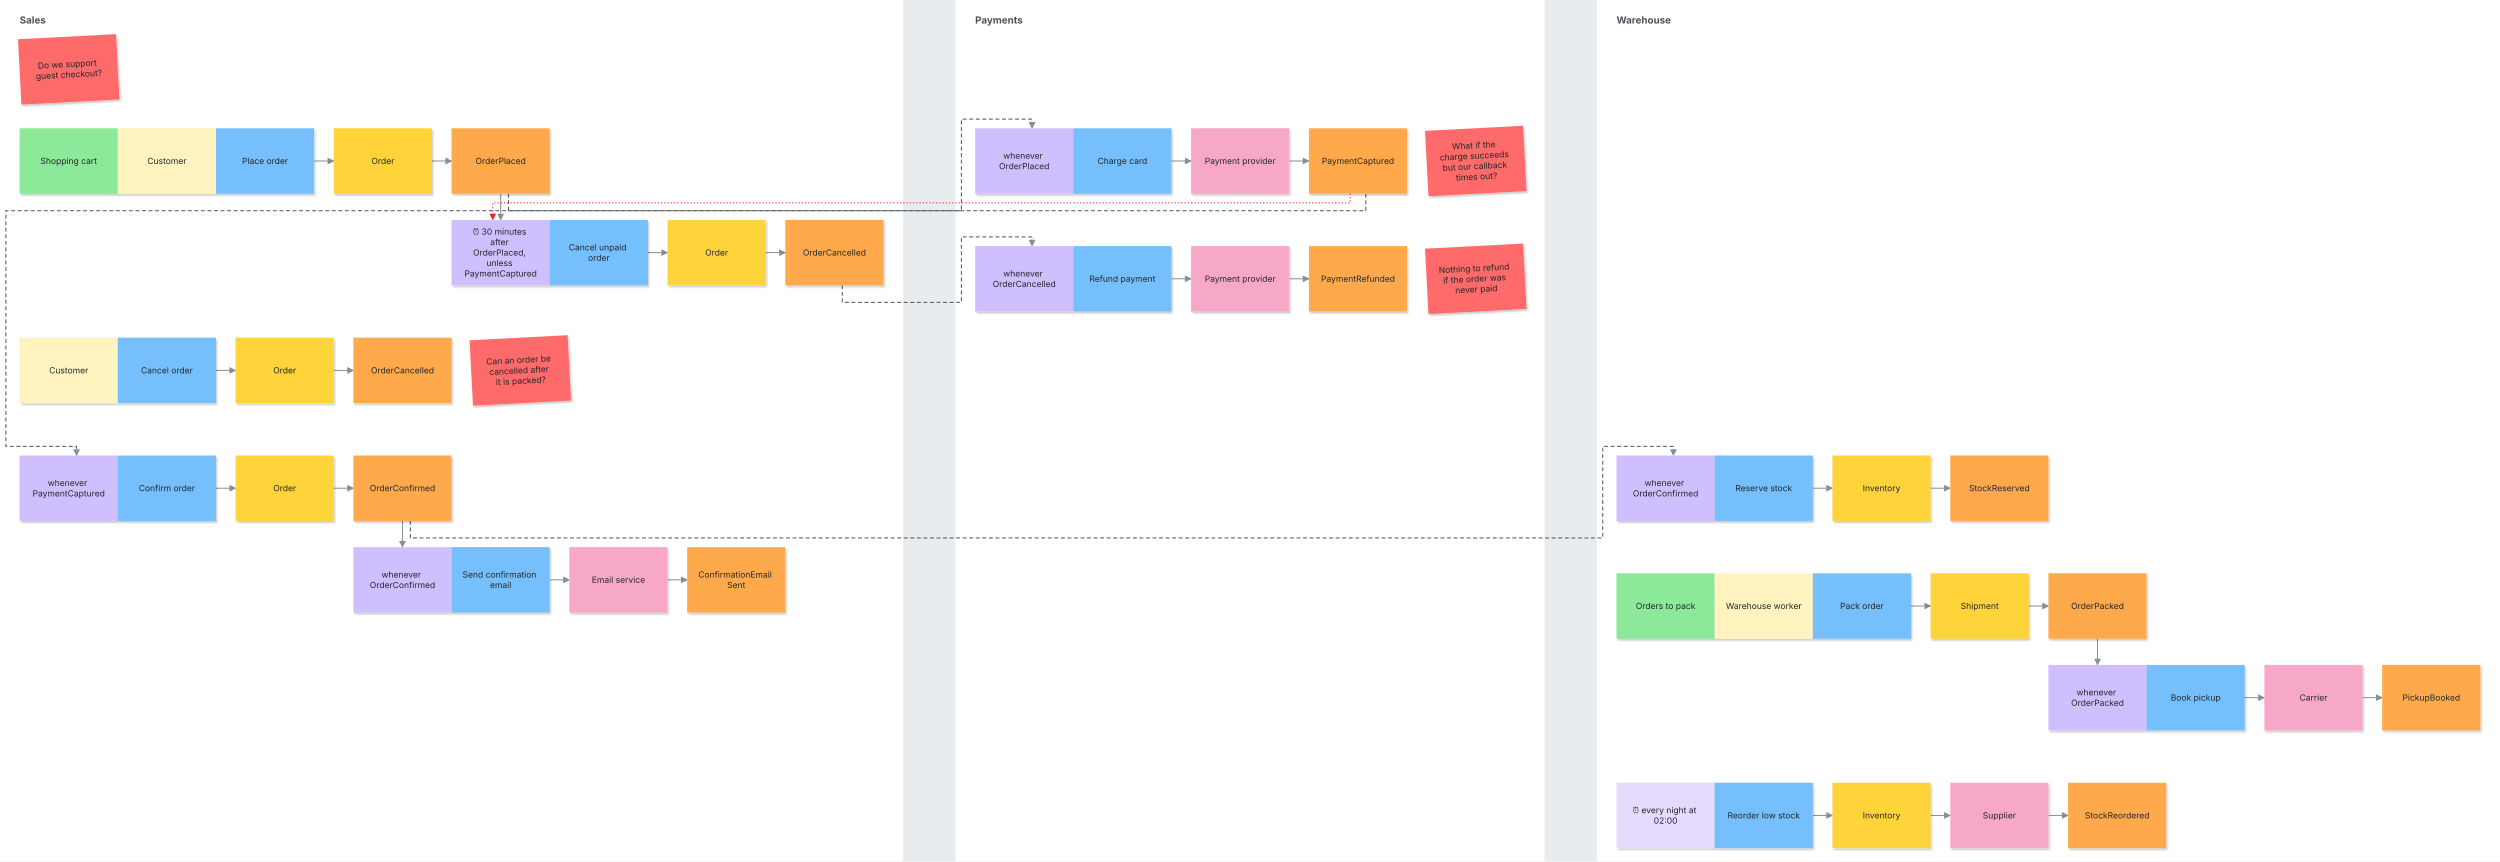
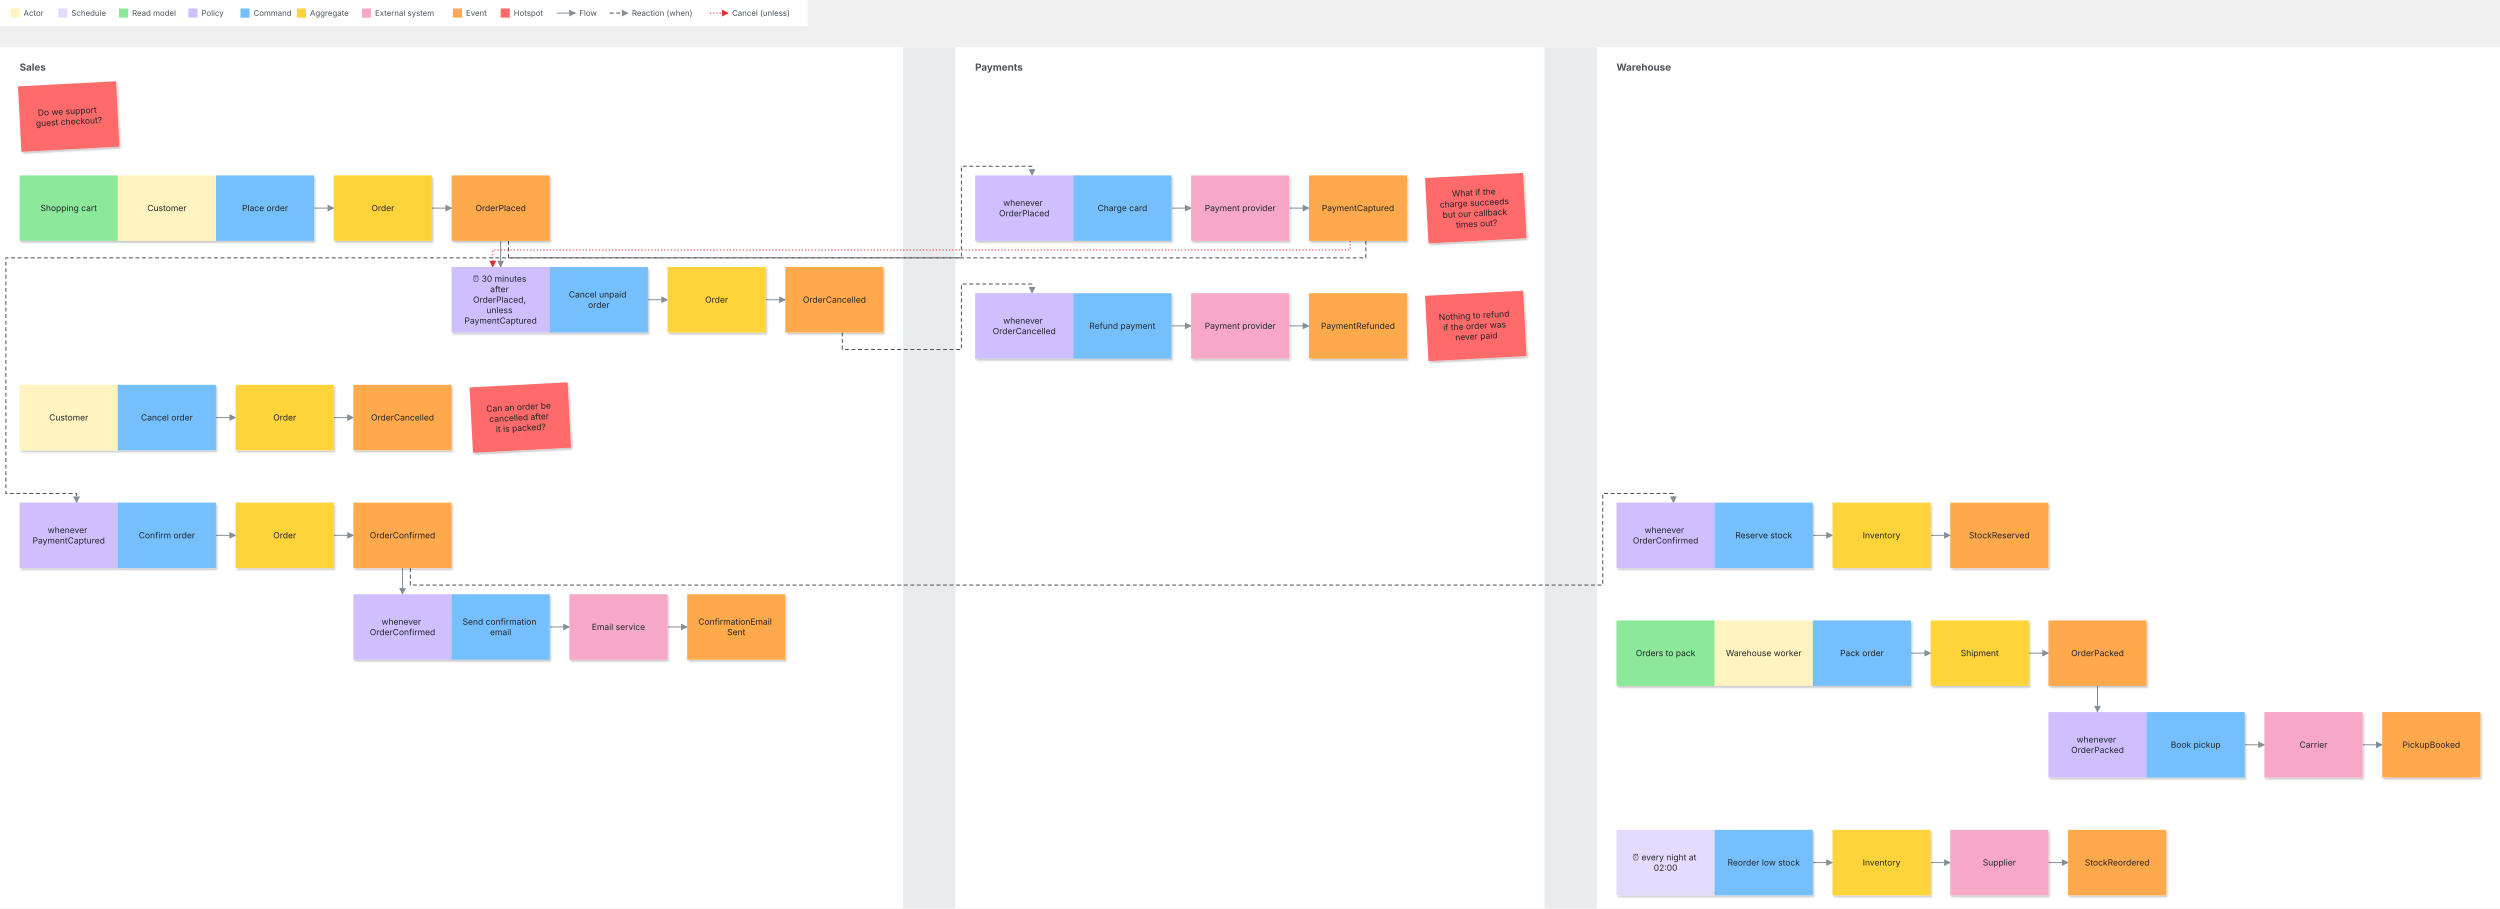
- <svg xmlns="http://www.w3.org/2000/svg" width="3820" height="1316" viewBox="0 0 3820 1316" font-family="system-ui, -apple-system, sans-serif">
+ <svg xmlns="http://www.w3.org/2000/svg" width="3820" height="1388" viewBox="0 0 3820 1388" font-family="system-ui, -apple-system, sans-serif">
  <defs>
    <marker id="arrow" viewBox="0 0 10 10" refX="9" refY="5" markerWidth="7" markerHeight="7" orient="auto-start-reverse">
      <path d="M0 0 L10 5 L0 10 z" fill="#868e96" />
    </marker>
    <marker id="cancel" viewBox="0 0 10 10" refX="9" refY="5" markerWidth="7" markerHeight="7" orient="auto-start-reverse">
      <path d="M0 0 L10 5 L0 10 z" fill="#e03131" />
    </marker>
    <filter id="shadow" x="-10%" y="-10%" width="130%" height="130%">
      <feDropShadow dx="2" dy="3" stdDeviation="2" flood-opacity="0.2" />
    </filter>
  </defs>
-   <rect class="background" width="100%" height="100%" fill="#ffffff" />
-   <rect class="gap" x="1380" y="0" width="80" height="1316" fill="#e9ecef" />
-   <rect class="gap" x="2360" y="0" width="80" height="1316" fill="#e9ecef" />
-   <g class="lane" data-line="4">
-     <text x="30" y="36" font-size="15" font-weight="bold" fill="#495057">Sales</text>
+   <g class="legend">
+     <rect class="background" width="1234" height="40" fill="#ffffff" />
+     <rect x="16" y="13" width="14" height="14" fill="#fff3bf" />
+     <text x="36" y="24.2" font-size="12" fill="#495057">Actor</text>
+     <rect x="89" y="13" width="14" height="14" fill="#e5dbff" />
+     <text x="109" y="24.2" font-size="12" fill="#495057">Schedule</text>
+     <rect x="181.8" y="13" width="14" height="14" fill="#8ce99a" />
+     <text x="201.8" y="24.2" font-size="12" fill="#495057">Read model</text>
+     <rect x="287.8" y="13" width="14" height="14" fill="#d0bfff" />
+     <text x="307.8" y="24.2" font-size="12" fill="#495057">Policy</text>
+     <rect x="367.4" y="13" width="14" height="14" fill="#74c0fc" />
+     <text x="387.4" y="24.2" font-size="12" fill="#495057">Command</text>
+     <rect x="453.6" y="13" width="14" height="14" fill="#ffd43b" />
+     <text x="473.6" y="24.2" font-size="12" fill="#495057">Aggregate</text>
+     <rect x="553" y="13" width="14" height="14" fill="#f7a8c8" />
+     <text x="573" y="24.2" font-size="12" fill="#495057">External system</text>
+     <rect x="692" y="13" width="14" height="14" fill="#ffa94d" />
+     <text x="712" y="24.2" font-size="12" fill="#495057">Event</text>
+     <rect x="765" y="13" width="14" height="14" fill="#ff6b6b" />
+     <text x="785" y="24.2" font-size="12" fill="#495057">Hotspot</text>
+     <path class="arrow" d="M851.2 20 L879.2 20" fill="none" stroke="#868e96" stroke-width="1.5" marker-end="url(#arrow)" />
+     <text x="885.2" y="24.2" font-size="12" fill="#495057">Flow</text>
+     <path class="link" d="M931.6 20 L959.6 20" fill="none" stroke="#495057" stroke-width="1.5" stroke-dasharray="6 4" marker-end="url(#arrow)" />
+     <text x="965.6" y="24.2" font-size="12" fill="#495057">Reaction (when)</text>
+     <path class="cancel" d="M1084.6 20 L1112.6 20" fill="none" stroke="#e03131" stroke-width="1.5" stroke-dasharray="2 3" marker-end="url(#cancel)" />
+     <text x="1118.6" y="24.2" font-size="12" fill="#495057">Cancel (unless)</text>
  </g>
-   <g class="lane" data-line="18">
-     <text x="1490" y="36" font-size="15" font-weight="bold" fill="#495057">Payments</text>
-   </g>
-   <g class="lane" data-line="27">
-     <text x="2470" y="36" font-size="15" font-weight="bold" fill="#495057">Warehouse</text>
-   </g>
-   <path class="arrow" d="M480 246 L510 246" fill="none" stroke="#868e96" stroke-width="1.5" marker-end="url(#arrow)" />
-   <path class="arrow" d="M660 246 L690 246" fill="none" stroke="#868e96" stroke-width="1.5" marker-end="url(#arrow)" />
-   <path class="arrow" d="M990 386 L1020 386" fill="none" stroke="#868e96" stroke-width="1.5" marker-end="url(#arrow)" />
-   <path class="arrow" d="M1170 386 L1200 386" fill="none" stroke="#868e96" stroke-width="1.5" marker-end="url(#arrow)" />
-   <path class="arrow" d="M765 296 L765 316 L765 316 L765 336" fill="none" stroke="#868e96" stroke-width="1.5" marker-end="url(#arrow)" />
-   <path class="arrow" d="M330 566 L360 566" fill="none" stroke="#868e96" stroke-width="1.5" marker-end="url(#arrow)" />
-   <path class="arrow" d="M510 566 L540 566" fill="none" stroke="#868e96" stroke-width="1.5" marker-end="url(#arrow)" />
-   <path class="arrow" d="M330 746 L360 746" fill="none" stroke="#868e96" stroke-width="1.5" marker-end="url(#arrow)" />
-   <path class="arrow" d="M510 746 L540 746" fill="none" stroke="#868e96" stroke-width="1.5" marker-end="url(#arrow)" />
-   <path class="arrow" d="M840 886 L870 886" fill="none" stroke="#868e96" stroke-width="1.5" marker-end="url(#arrow)" />
-   <path class="arrow" d="M1020 886 L1050 886" fill="none" stroke="#868e96" stroke-width="1.5" marker-end="url(#arrow)" />
-   <path class="arrow" d="M615 796 L615 816 L615 816 L615 836" fill="none" stroke="#868e96" stroke-width="1.5" marker-end="url(#arrow)" />
-   <path class="arrow" d="M1790 246 L1820 246" fill="none" stroke="#868e96" stroke-width="1.5" marker-end="url(#arrow)" />
-   <path class="arrow" d="M1970 246 L2000 246" fill="none" stroke="#868e96" stroke-width="1.5" marker-end="url(#arrow)" />
-   <path class="arrow" d="M1790 426 L1820 426" fill="none" stroke="#868e96" stroke-width="1.5" marker-end="url(#arrow)" />
-   <path class="arrow" d="M1970 426 L2000 426" fill="none" stroke="#868e96" stroke-width="1.5" marker-end="url(#arrow)" />
-   <path class="arrow" d="M2770 746 L2800 746" fill="none" stroke="#868e96" stroke-width="1.5" marker-end="url(#arrow)" />
-   <path class="arrow" d="M2950 746 L2980 746" fill="none" stroke="#868e96" stroke-width="1.5" marker-end="url(#arrow)" />
-   <path class="arrow" d="M2920 926 L2950 926" fill="none" stroke="#868e96" stroke-width="1.5" marker-end="url(#arrow)" />
-   <path class="arrow" d="M3100 926 L3130 926" fill="none" stroke="#868e96" stroke-width="1.5" marker-end="url(#arrow)" />
-   <path class="arrow" d="M3430 1066 L3460 1066" fill="none" stroke="#868e96" stroke-width="1.5" marker-end="url(#arrow)" />
-   <path class="arrow" d="M3610 1066 L3640 1066" fill="none" stroke="#868e96" stroke-width="1.5" marker-end="url(#arrow)" />
-   <path class="arrow" d="M3205 976 L3205 996 L3205 996 L3205 1016" fill="none" stroke="#868e96" stroke-width="1.5" marker-end="url(#arrow)" />
-   <path class="arrow" d="M2770 1246 L2800 1246" fill="none" stroke="#868e96" stroke-width="1.5" marker-end="url(#arrow)" />
-   <path class="arrow" d="M2950 1246 L2980 1246" fill="none" stroke="#868e96" stroke-width="1.5" marker-end="url(#arrow)" />
-   <path class="arrow" d="M3130 1246 L3160 1246" fill="none" stroke="#868e96" stroke-width="1.5" marker-end="url(#arrow)" />
-   <path class="link" d="M2087 296 L2087 322 L9 322 L9 682 L117 682 L117 696" fill="none" stroke="#495057" stroke-width="1.5" stroke-dasharray="6 4" marker-end="url(#arrow)" />
-   <path class="link" d="M777 296 L777 322 L1469 322 L1469 182 L1577 182 L1577 196" fill="none" stroke="#495057" stroke-width="1.5" stroke-dasharray="6 4" marker-end="url(#arrow)" />
-   <path class="link" d="M1287 436 L1287 462 L1469 462 L1469 362 L1577 362 L1577 376" fill="none" stroke="#495057" stroke-width="1.5" stroke-dasharray="6 4" marker-end="url(#arrow)" />
-   <path class="link" d="M627 796 L627 822 L2449 822 L2449 682 L2557 682 L2557 696" fill="none" stroke="#495057" stroke-width="1.5" stroke-dasharray="6 4" marker-end="url(#arrow)" />
-   <path class="cancel" d="M2063 296 L2063 310 L753 310 L753 336" fill="none" stroke="#e03131" stroke-width="1.5" stroke-dasharray="2 3" marker-end="url(#cancel)" />
-   <g class="hotspot" data-line="5" transform="rotate(-3 105 106)">
-     <rect x="30" y="56" width="150" height="100" fill="#ff6b6b" filter="url(#shadow)" />
-     <text x="105" y="102.55" text-anchor="middle" font-size="13" fill="#212529">
-       <tspan x="105" dy="0">Do we support</tspan>
-       <tspan x="105" dy="16">guest checkout?</tspan>
-     </text>
-   </g>
-   <g class="read-model" data-line="6">
-     <rect x="30" y="196" width="150" height="100" fill="#8ce99a" filter="url(#shadow)" />
-     <text x="105" y="250.55" text-anchor="middle" font-size="13" fill="#212529">
-       <tspan x="105" dy="0">Shopping cart</tspan>
-     </text>
-   </g>
-   <g class="actor" data-line="7">
-     <rect x="180" y="196" width="150" height="100" fill="#fff3bf" filter="url(#shadow)" />
-     <text x="255" y="250.55" text-anchor="middle" font-size="13" fill="#212529">
-       <tspan x="255" dy="0">Customer</tspan>
-     </text>
-   </g>
-   <g class="command" data-line="7">
-     <rect x="330" y="196" width="150" height="100" fill="#74c0fc" filter="url(#shadow)" />
-     <text x="405" y="250.55" text-anchor="middle" font-size="13" fill="#212529">
-       <tspan x="405" dy="0">Place order</tspan>
-     </text>
-   </g>
-   <g class="aggregate" data-line="7">
-     <rect x="510" y="196" width="150" height="100" fill="#ffd43b" filter="url(#shadow)" />
-     <text x="585" y="250.55" text-anchor="middle" font-size="13" fill="#212529">
-       <tspan x="585" dy="0">Order</tspan>
-     </text>
-   </g>
-   <g class="event" data-line="7">
-     <rect x="690" y="196" width="150" height="100" fill="#ffa94d" filter="url(#shadow)" />
-     <text x="765" y="250.55" text-anchor="middle" font-size="13" fill="#212529">
-       <tspan x="765" dy="0">OrderPlaced</tspan>
-     </text>
-   </g>
-   <g class="policy" data-line="9">
-     <rect x="690" y="336" width="150" height="100" fill="#d0bfff" filter="url(#shadow)" />
-     <text x="765" y="358.55" text-anchor="middle" font-size="13" fill="#212529">
-       <tspan x="765" dy="0">⏰ 30 minutes</tspan>
-       <tspan x="765" dy="16">after</tspan>
-       <tspan x="765" dy="16">OrderPlaced,</tspan>
-       <tspan x="765" dy="16">unless</tspan>
-       <tspan x="765" dy="16">PaymentCaptured</tspan>
-     </text>
-   </g>
-   <g class="command" data-line="9">
-     <rect x="840" y="336" width="150" height="100" fill="#74c0fc" filter="url(#shadow)" />
-     <text x="915" y="382.55" text-anchor="middle" font-size="13" fill="#212529">
-       <tspan x="915" dy="0">Cancel unpaid</tspan>
-       <tspan x="915" dy="16">order</tspan>
-     </text>
-   </g>
-   <g class="aggregate" data-line="9">
-     <rect x="1020" y="336" width="150" height="100" fill="#ffd43b" filter="url(#shadow)" />
-     <text x="1095" y="390.55" text-anchor="middle" font-size="13" fill="#212529">
-       <tspan x="1095" dy="0">Order</tspan>
-     </text>
-   </g>
-   <g class="event" data-line="9">
-     <rect x="1200" y="336" width="150" height="100" fill="#ffa94d" filter="url(#shadow)" />
-     <text x="1275" y="390.55" text-anchor="middle" font-size="13" fill="#212529">
-       <tspan x="1275" dy="0">OrderCancelled</tspan>
-     </text>
-   </g>
-   <g class="actor" data-line="11">
-     <rect x="30" y="516" width="150" height="100" fill="#fff3bf" filter="url(#shadow)" />
-     <text x="105" y="570.55" text-anchor="middle" font-size="13" fill="#212529">
-       <tspan x="105" dy="0">Customer</tspan>
-     </text>
-   </g>
-   <g class="command" data-line="11">
-     <rect x="180" y="516" width="150" height="100" fill="#74c0fc" filter="url(#shadow)" />
-     <text x="255" y="570.55" text-anchor="middle" font-size="13" fill="#212529">
-       <tspan x="255" dy="0">Cancel order</tspan>
-     </text>
-   </g>
-   <g class="aggregate" data-line="11">
-     <rect x="360" y="516" width="150" height="100" fill="#ffd43b" filter="url(#shadow)" />
-     <text x="435" y="570.55" text-anchor="middle" font-size="13" fill="#212529">
-       <tspan x="435" dy="0">Order</tspan>
-     </text>
-   </g>
-   <g class="event" data-line="11">
-     <rect x="540" y="516" width="150" height="100" fill="#ffa94d" filter="url(#shadow)" />
-     <text x="615" y="570.55" text-anchor="middle" font-size="13" fill="#212529">
-       <tspan x="615" dy="0">OrderCancelled</tspan>
-     </text>
-   </g>
-   <g class="hotspot" data-line="12" transform="rotate(-3 795 566)">
-     <rect x="720" y="516" width="150" height="100" fill="#ff6b6b" filter="url(#shadow)" />
-     <text x="795" y="554.55" text-anchor="middle" font-size="13" fill="#212529">
-       <tspan x="795" dy="0">Can an order be</tspan>
-       <tspan x="795" dy="16">cancelled after</tspan>
-       <tspan x="795" dy="16">it is packed?</tspan>
-     </text>
-   </g>
-   <g class="policy" data-line="15">
-     <rect x="30" y="696" width="150" height="100" fill="#d0bfff" filter="url(#shadow)" />
-     <text x="105" y="742.55" text-anchor="middle" font-size="13" fill="#212529">
-       <tspan x="105" dy="0">whenever</tspan>
-       <tspan x="105" dy="16">PaymentCaptured</tspan>
-     </text>
-   </g>
-   <g class="command" data-line="15">
-     <rect x="180" y="696" width="150" height="100" fill="#74c0fc" filter="url(#shadow)" />
-     <text x="255" y="750.55" text-anchor="middle" font-size="13" fill="#212529">
-       <tspan x="255" dy="0">Confirm order</tspan>
-     </text>
-   </g>
-   <g class="aggregate" data-line="15">
-     <rect x="360" y="696" width="150" height="100" fill="#ffd43b" filter="url(#shadow)" />
-     <text x="435" y="750.55" text-anchor="middle" font-size="13" fill="#212529">
-       <tspan x="435" dy="0">Order</tspan>
-     </text>
-   </g>
-   <g class="event" data-line="15">
-     <rect x="540" y="696" width="150" height="100" fill="#ffa94d" filter="url(#shadow)" />
-     <text x="615" y="750.55" text-anchor="middle" font-size="13" fill="#212529">
-       <tspan x="615" dy="0">OrderConfirmed</tspan>
-     </text>
-   </g>
-   <g class="policy" data-line="16">
-     <rect x="540" y="836" width="150" height="100" fill="#d0bfff" filter="url(#shadow)" />
-     <text x="615" y="882.55" text-anchor="middle" font-size="13" fill="#212529">
-       <tspan x="615" dy="0">whenever</tspan>
-       <tspan x="615" dy="16">OrderConfirmed</tspan>
-     </text>
-   </g>
-   <g class="command" data-line="16">
-     <rect x="690" y="836" width="150" height="100" fill="#74c0fc" filter="url(#shadow)" />
-     <text x="765" y="882.55" text-anchor="middle" font-size="13" fill="#212529">
-       <tspan x="765" dy="0">Send confirmation</tspan>
-       <tspan x="765" dy="16">email</tspan>
-     </text>
-   </g>
-   <g class="external" data-line="16">
-     <rect x="870" y="836" width="150" height="100" fill="#f7a8c8" filter="url(#shadow)" />
-     <text x="945" y="890.55" text-anchor="middle" font-size="13" fill="#212529">
-       <tspan x="945" dy="0">Email service</tspan>
-     </text>
-   </g>
-   <g class="event" data-line="16">
-     <rect x="1050" y="836" width="150" height="100" fill="#ffa94d" filter="url(#shadow)" />
-     <text x="1125" y="882.55" text-anchor="middle" font-size="13" fill="#212529">
-       <tspan x="1125" dy="0">ConfirmationEmail</tspan>
-       <tspan x="1125" dy="16">Sent</tspan>
-     </text>
-   </g>
-   <g class="policy" data-line="20">
-     <rect x="1490" y="196" width="150" height="100" fill="#d0bfff" filter="url(#shadow)" />
-     <text x="1565" y="242.55" text-anchor="middle" font-size="13" fill="#212529">
-       <tspan x="1565" dy="0">whenever</tspan>
-       <tspan x="1565" dy="16">OrderPlaced</tspan>
-     </text>
-   </g>
-   <g class="command" data-line="20">
-     <rect x="1640" y="196" width="150" height="100" fill="#74c0fc" filter="url(#shadow)" />
-     <text x="1715" y="250.55" text-anchor="middle" font-size="13" fill="#212529">
-       <tspan x="1715" dy="0">Charge card</tspan>
-     </text>
-   </g>
-   <g class="external" data-line="20">
-     <rect x="1820" y="196" width="150" height="100" fill="#f7a8c8" filter="url(#shadow)" />
-     <text x="1895" y="250.55" text-anchor="middle" font-size="13" fill="#212529">
-       <tspan x="1895" dy="0">Payment provider</tspan>
-     </text>
-   </g>
-   <g class="event" data-line="20">
-     <rect x="2000" y="196" width="150" height="100" fill="#ffa94d" filter="url(#shadow)" />
-     <text x="2075" y="250.55" text-anchor="middle" font-size="13" fill="#212529">
-       <tspan x="2075" dy="0">PaymentCaptured</tspan>
-     </text>
-   </g>
-   <g class="hotspot" data-line="21" transform="rotate(-3 2255 246)">
-     <rect x="2180" y="196" width="150" height="100" fill="#ff6b6b" filter="url(#shadow)" />
-     <text x="2255" y="226.55" text-anchor="middle" font-size="13" fill="#212529">
-       <tspan x="2255" dy="0">What if the</tspan>
-       <tspan x="2255" dy="16">charge succeeds</tspan>
-       <tspan x="2255" dy="16">but our callback</tspan>
-       <tspan x="2255" dy="16">times out?</tspan>
-     </text>
-   </g>
-   <g class="policy" data-line="24">
-     <rect x="1490" y="376" width="150" height="100" fill="#d0bfff" filter="url(#shadow)" />
-     <text x="1565" y="422.55" text-anchor="middle" font-size="13" fill="#212529">
-       <tspan x="1565" dy="0">whenever</tspan>
-       <tspan x="1565" dy="16">OrderCancelled</tspan>
-     </text>
-   </g>
-   <g class="command" data-line="24">
-     <rect x="1640" y="376" width="150" height="100" fill="#74c0fc" filter="url(#shadow)" />
-     <text x="1715" y="430.55" text-anchor="middle" font-size="13" fill="#212529">
-       <tspan x="1715" dy="0">Refund payment</tspan>
-     </text>
-   </g>
-   <g class="external" data-line="24">
-     <rect x="1820" y="376" width="150" height="100" fill="#f7a8c8" filter="url(#shadow)" />
-     <text x="1895" y="430.55" text-anchor="middle" font-size="13" fill="#212529">
-       <tspan x="1895" dy="0">Payment provider</tspan>
-     </text>
-   </g>
-   <g class="event" data-line="24">
-     <rect x="2000" y="376" width="150" height="100" fill="#ffa94d" filter="url(#shadow)" />
-     <text x="2075" y="430.55" text-anchor="middle" font-size="13" fill="#212529">
-       <tspan x="2075" dy="0">PaymentRefunded</tspan>
-     </text>
-   </g>
-   <g class="hotspot" data-line="25" transform="rotate(-3 2255 426)">
-     <rect x="2180" y="376" width="150" height="100" fill="#ff6b6b" filter="url(#shadow)" />
-     <text x="2255" y="414.55" text-anchor="middle" font-size="13" fill="#212529">
-       <tspan x="2255" dy="0">Nothing to refund</tspan>
-       <tspan x="2255" dy="16">if the order was</tspan>
-       <tspan x="2255" dy="16">never paid</tspan>
-     </text>
-   </g>
-   <g class="policy" data-line="29">
-     <rect x="2470" y="696" width="150" height="100" fill="#d0bfff" filter="url(#shadow)" />
-     <text x="2545" y="742.55" text-anchor="middle" font-size="13" fill="#212529">
-       <tspan x="2545" dy="0">whenever</tspan>
-       <tspan x="2545" dy="16">OrderConfirmed</tspan>
-     </text>
-   </g>
-   <g class="command" data-line="29">
-     <rect x="2620" y="696" width="150" height="100" fill="#74c0fc" filter="url(#shadow)" />
-     <text x="2695" y="750.55" text-anchor="middle" font-size="13" fill="#212529">
-       <tspan x="2695" dy="0">Reserve stock</tspan>
-     </text>
-   </g>
-   <g class="aggregate" data-line="29">
-     <rect x="2800" y="696" width="150" height="100" fill="#ffd43b" filter="url(#shadow)" />
-     <text x="2875" y="750.55" text-anchor="middle" font-size="13" fill="#212529">
-       <tspan x="2875" dy="0">Inventory</tspan>
-     </text>
-   </g>
-   <g class="event" data-line="29">
-     <rect x="2980" y="696" width="150" height="100" fill="#ffa94d" filter="url(#shadow)" />
-     <text x="3055" y="750.55" text-anchor="middle" font-size="13" fill="#212529">
-       <tspan x="3055" dy="0">StockReserved</tspan>
-     </text>
-   </g>
-   <g class="read-model" data-line="31">
-     <rect x="2470" y="876" width="150" height="100" fill="#8ce99a" filter="url(#shadow)" />
-     <text x="2545" y="930.55" text-anchor="middle" font-size="13" fill="#212529">
-       <tspan x="2545" dy="0">Orders to pack</tspan>
-     </text>
-   </g>
-   <g class="actor" data-line="32">
-     <rect x="2620" y="876" width="150" height="100" fill="#fff3bf" filter="url(#shadow)" />
-     <text x="2695" y="930.55" text-anchor="middle" font-size="13" fill="#212529">
-       <tspan x="2695" dy="0">Warehouse worker</tspan>
-     </text>
-   </g>
-   <g class="command" data-line="32">
-     <rect x="2770" y="876" width="150" height="100" fill="#74c0fc" filter="url(#shadow)" />
-     <text x="2845" y="930.55" text-anchor="middle" font-size="13" fill="#212529">
-       <tspan x="2845" dy="0">Pack order</tspan>
-     </text>
-   </g>
-   <g class="aggregate" data-line="32">
-     <rect x="2950" y="876" width="150" height="100" fill="#ffd43b" filter="url(#shadow)" />
-     <text x="3025" y="930.55" text-anchor="middle" font-size="13" fill="#212529">
-       <tspan x="3025" dy="0">Shipment</tspan>
-     </text>
-   </g>
-   <g class="event" data-line="32">
-     <rect x="3130" y="876" width="150" height="100" fill="#ffa94d" filter="url(#shadow)" />
-     <text x="3205" y="930.55" text-anchor="middle" font-size="13" fill="#212529">
-       <tspan x="3205" dy="0">OrderPacked</tspan>
-     </text>
-   </g>
-   <g class="policy" data-line="33">
-     <rect x="3130" y="1016" width="150" height="100" fill="#d0bfff" filter="url(#shadow)" />
-     <text x="3205" y="1062.55" text-anchor="middle" font-size="13" fill="#212529">
-       <tspan x="3205" dy="0">whenever</tspan>
-       <tspan x="3205" dy="16">OrderPacked</tspan>
-     </text>
-   </g>
-   <g class="command" data-line="33">
-     <rect x="3280" y="1016" width="150" height="100" fill="#74c0fc" filter="url(#shadow)" />
-     <text x="3355" y="1070.55" text-anchor="middle" font-size="13" fill="#212529">
-       <tspan x="3355" dy="0">Book pickup</tspan>
-     </text>
-   </g>
-   <g class="external" data-line="33">
-     <rect x="3460" y="1016" width="150" height="100" fill="#f7a8c8" filter="url(#shadow)" />
-     <text x="3535" y="1070.55" text-anchor="middle" font-size="13" fill="#212529">
-       <tspan x="3535" dy="0">Carrier</tspan>
-     </text>
-   </g>
-   <g class="event" data-line="33">
-     <rect x="3640" y="1016" width="150" height="100" fill="#ffa94d" filter="url(#shadow)" />
-     <text x="3715" y="1070.55" text-anchor="middle" font-size="13" fill="#212529">
-       <tspan x="3715" dy="0">PickupBooked</tspan>
-     </text>
-   </g>
-   <g class="schedule" data-line="35">
-     <rect x="2470" y="1196" width="150" height="100" fill="#e5dbff" filter="url(#shadow)" />
-     <text x="2545" y="1242.55" text-anchor="middle" font-size="13" fill="#212529">
-       <tspan x="2545" dy="0">⏰ every night at</tspan>
-       <tspan x="2545" dy="16">02:00</tspan>
-     </text>
-   </g>
-   <g class="command" data-line="35">
-     <rect x="2620" y="1196" width="150" height="100" fill="#74c0fc" filter="url(#shadow)" />
-     <text x="2695" y="1250.55" text-anchor="middle" font-size="13" fill="#212529">
-       <tspan x="2695" dy="0">Reorder low stock</tspan>
-     </text>
-   </g>
-   <g class="aggregate" data-line="35">
-     <rect x="2800" y="1196" width="150" height="100" fill="#ffd43b" filter="url(#shadow)" />
-     <text x="2875" y="1250.55" text-anchor="middle" font-size="13" fill="#212529">
-       <tspan x="2875" dy="0">Inventory</tspan>
-     </text>
-   </g>
-   <g class="external" data-line="35">
-     <rect x="2980" y="1196" width="150" height="100" fill="#f7a8c8" filter="url(#shadow)" />
-     <text x="3055" y="1250.55" text-anchor="middle" font-size="13" fill="#212529">
-       <tspan x="3055" dy="0">Supplier</tspan>
-     </text>
-   </g>
-   <g class="event" data-line="35">
-     <rect x="3160" y="1196" width="150" height="100" fill="#ffa94d" filter="url(#shadow)" />
-     <text x="3235" y="1250.55" text-anchor="middle" font-size="13" fill="#212529">
-       <tspan x="3235" dy="0">StockReordered</tspan>
-     </text>
+   <g transform="translate(0 72)">
+     <rect class="background" width="3820" height="1316" fill="#ffffff" />
+     <rect class="gap" x="1380" y="0" width="80" height="1316" fill="#e9ecef" />
+     <rect class="gap" x="2360" y="0" width="80" height="1316" fill="#e9ecef" />
+     <g class="lane" data-line="4">
+       <text x="30" y="36" font-size="15" font-weight="bold" fill="#495057">Sales</text>
+     </g>
+     <g class="lane" data-line="18">
+       <text x="1490" y="36" font-size="15" font-weight="bold" fill="#495057">Payments</text>
+     </g>
+     <g class="lane" data-line="27">
+       <text x="2470" y="36" font-size="15" font-weight="bold" fill="#495057">Warehouse</text>
+     </g>
+     <path class="arrow" d="M480 246 L510 246" fill="none" stroke="#868e96" stroke-width="1.5" marker-end="url(#arrow)" />
+     <path class="arrow" d="M660 246 L690 246" fill="none" stroke="#868e96" stroke-width="1.5" marker-end="url(#arrow)" />
+     <path class="arrow" d="M990 386 L1020 386" fill="none" stroke="#868e96" stroke-width="1.5" marker-end="url(#arrow)" />
+     <path class="arrow" d="M1170 386 L1200 386" fill="none" stroke="#868e96" stroke-width="1.5" marker-end="url(#arrow)" />
+     <path class="arrow" d="M765 296 L765 316 L765 316 L765 336" fill="none" stroke="#868e96" stroke-width="1.5" marker-end="url(#arrow)" />
+     <path class="arrow" d="M330 566 L360 566" fill="none" stroke="#868e96" stroke-width="1.5" marker-end="url(#arrow)" />
+     <path class="arrow" d="M510 566 L540 566" fill="none" stroke="#868e96" stroke-width="1.5" marker-end="url(#arrow)" />
+     <path class="arrow" d="M330 746 L360 746" fill="none" stroke="#868e96" stroke-width="1.5" marker-end="url(#arrow)" />
+     <path class="arrow" d="M510 746 L540 746" fill="none" stroke="#868e96" stroke-width="1.5" marker-end="url(#arrow)" />
+     <path class="arrow" d="M840 886 L870 886" fill="none" stroke="#868e96" stroke-width="1.5" marker-end="url(#arrow)" />
+     <path class="arrow" d="M1020 886 L1050 886" fill="none" stroke="#868e96" stroke-width="1.5" marker-end="url(#arrow)" />
+     <path class="arrow" d="M615 796 L615 816 L615 816 L615 836" fill="none" stroke="#868e96" stroke-width="1.5" marker-end="url(#arrow)" />
+     <path class="arrow" d="M1790 246 L1820 246" fill="none" stroke="#868e96" stroke-width="1.5" marker-end="url(#arrow)" />
+     <path class="arrow" d="M1970 246 L2000 246" fill="none" stroke="#868e96" stroke-width="1.5" marker-end="url(#arrow)" />
+     <path class="arrow" d="M1790 426 L1820 426" fill="none" stroke="#868e96" stroke-width="1.5" marker-end="url(#arrow)" />
+     <path class="arrow" d="M1970 426 L2000 426" fill="none" stroke="#868e96" stroke-width="1.5" marker-end="url(#arrow)" />
+     <path class="arrow" d="M2770 746 L2800 746" fill="none" stroke="#868e96" stroke-width="1.5" marker-end="url(#arrow)" />
+     <path class="arrow" d="M2950 746 L2980 746" fill="none" stroke="#868e96" stroke-width="1.5" marker-end="url(#arrow)" />
+     <path class="arrow" d="M2920 926 L2950 926" fill="none" stroke="#868e96" stroke-width="1.5" marker-end="url(#arrow)" />
+     <path class="arrow" d="M3100 926 L3130 926" fill="none" stroke="#868e96" stroke-width="1.5" marker-end="url(#arrow)" />
+     <path class="arrow" d="M3430 1066 L3460 1066" fill="none" stroke="#868e96" stroke-width="1.5" marker-end="url(#arrow)" />
+     <path class="arrow" d="M3610 1066 L3640 1066" fill="none" stroke="#868e96" stroke-width="1.5" marker-end="url(#arrow)" />
+     <path class="arrow" d="M3205 976 L3205 996 L3205 996 L3205 1016" fill="none" stroke="#868e96" stroke-width="1.5" marker-end="url(#arrow)" />
+     <path class="arrow" d="M2770 1246 L2800 1246" fill="none" stroke="#868e96" stroke-width="1.5" marker-end="url(#arrow)" />
+     <path class="arrow" d="M2950 1246 L2980 1246" fill="none" stroke="#868e96" stroke-width="1.5" marker-end="url(#arrow)" />
+     <path class="arrow" d="M3130 1246 L3160 1246" fill="none" stroke="#868e96" stroke-width="1.5" marker-end="url(#arrow)" />
+     <path class="link" d="M2087 296 L2087 322 L9 322 L9 682 L117 682 L117 696" fill="none" stroke="#495057" stroke-width="1.5" stroke-dasharray="6 4" marker-end="url(#arrow)" />
+     <path class="link" d="M777 296 L777 322 L1469 322 L1469 182 L1577 182 L1577 196" fill="none" stroke="#495057" stroke-width="1.5" stroke-dasharray="6 4" marker-end="url(#arrow)" />
+     <path class="link" d="M1287 436 L1287 462 L1469 462 L1469 362 L1577 362 L1577 376" fill="none" stroke="#495057" stroke-width="1.5" stroke-dasharray="6 4" marker-end="url(#arrow)" />
+     <path class="link" d="M627 796 L627 822 L2449 822 L2449 682 L2557 682 L2557 696" fill="none" stroke="#495057" stroke-width="1.5" stroke-dasharray="6 4" marker-end="url(#arrow)" />
+     <path class="cancel" d="M2063 296 L2063 310 L753 310 L753 336" fill="none" stroke="#e03131" stroke-width="1.5" stroke-dasharray="2 3" marker-end="url(#cancel)" />
+     <g class="hotspot" data-line="5" transform="rotate(-3 105 106)">
+       <rect x="30" y="56" width="150" height="100" fill="#ff6b6b" filter="url(#shadow)" />
+       <text x="105" y="102.55" text-anchor="middle" font-size="13" fill="#212529">
+         <tspan x="105" dy="0">Do we support</tspan>
+         <tspan x="105" dy="16">guest checkout?</tspan>
+       </text>
+     </g>
+     <g class="read-model" data-line="6">
+       <rect x="30" y="196" width="150" height="100" fill="#8ce99a" filter="url(#shadow)" />
+       <text x="105" y="250.55" text-anchor="middle" font-size="13" fill="#212529">
+         <tspan x="105" dy="0">Shopping cart</tspan>
+       </text>
+     </g>
+     <g class="actor" data-line="7">
+       <rect x="180" y="196" width="150" height="100" fill="#fff3bf" filter="url(#shadow)" />
+       <text x="255" y="250.55" text-anchor="middle" font-size="13" fill="#212529">
+         <tspan x="255" dy="0">Customer</tspan>
+       </text>
+     </g>
+     <g class="command" data-line="7">
+       <rect x="330" y="196" width="150" height="100" fill="#74c0fc" filter="url(#shadow)" />
+       <text x="405" y="250.55" text-anchor="middle" font-size="13" fill="#212529">
+         <tspan x="405" dy="0">Place order</tspan>
+       </text>
+     </g>
+     <g class="aggregate" data-line="7">
+       <rect x="510" y="196" width="150" height="100" fill="#ffd43b" filter="url(#shadow)" />
+       <text x="585" y="250.55" text-anchor="middle" font-size="13" fill="#212529">
+         <tspan x="585" dy="0">Order</tspan>
+       </text>
+     </g>
+     <g class="event" data-line="7">
+       <rect x="690" y="196" width="150" height="100" fill="#ffa94d" filter="url(#shadow)" />
+       <text x="765" y="250.55" text-anchor="middle" font-size="13" fill="#212529">
+         <tspan x="765" dy="0">OrderPlaced</tspan>
+       </text>
+     </g>
+     <g class="policy" data-line="9">
+       <rect x="690" y="336" width="150" height="100" fill="#d0bfff" filter="url(#shadow)" />
+       <text x="765" y="358.55" text-anchor="middle" font-size="13" fill="#212529">
+         <tspan x="765" dy="0">⏰ 30 minutes</tspan>
+         <tspan x="765" dy="16">after</tspan>
+         <tspan x="765" dy="16">OrderPlaced,</tspan>
+         <tspan x="765" dy="16">unless</tspan>
+         <tspan x="765" dy="16">PaymentCaptured</tspan>
+       </text>
+     </g>
+     <g class="command" data-line="9">
+       <rect x="840" y="336" width="150" height="100" fill="#74c0fc" filter="url(#shadow)" />
+       <text x="915" y="382.55" text-anchor="middle" font-size="13" fill="#212529">
+         <tspan x="915" dy="0">Cancel unpaid</tspan>
+         <tspan x="915" dy="16">order</tspan>
+       </text>
+     </g>
+     <g class="aggregate" data-line="9">
+       <rect x="1020" y="336" width="150" height="100" fill="#ffd43b" filter="url(#shadow)" />
+       <text x="1095" y="390.55" text-anchor="middle" font-size="13" fill="#212529">
+         <tspan x="1095" dy="0">Order</tspan>
+       </text>
+     </g>
+     <g class="event" data-line="9">
+       <rect x="1200" y="336" width="150" height="100" fill="#ffa94d" filter="url(#shadow)" />
+       <text x="1275" y="390.55" text-anchor="middle" font-size="13" fill="#212529">
+         <tspan x="1275" dy="0">OrderCancelled</tspan>
+       </text>
+     </g>
+     <g class="actor" data-line="11">
+       <rect x="30" y="516" width="150" height="100" fill="#fff3bf" filter="url(#shadow)" />
+       <text x="105" y="570.55" text-anchor="middle" font-size="13" fill="#212529">
+         <tspan x="105" dy="0">Customer</tspan>
+       </text>
+     </g>
+     <g class="command" data-line="11">
+       <rect x="180" y="516" width="150" height="100" fill="#74c0fc" filter="url(#shadow)" />
+       <text x="255" y="570.55" text-anchor="middle" font-size="13" fill="#212529">
+         <tspan x="255" dy="0">Cancel order</tspan>
+       </text>
+     </g>
+     <g class="aggregate" data-line="11">
+       <rect x="360" y="516" width="150" height="100" fill="#ffd43b" filter="url(#shadow)" />
+       <text x="435" y="570.55" text-anchor="middle" font-size="13" fill="#212529">
+         <tspan x="435" dy="0">Order</tspan>
+       </text>
+     </g>
+     <g class="event" data-line="11">
+       <rect x="540" y="516" width="150" height="100" fill="#ffa94d" filter="url(#shadow)" />
+       <text x="615" y="570.55" text-anchor="middle" font-size="13" fill="#212529">
+         <tspan x="615" dy="0">OrderCancelled</tspan>
+       </text>
+     </g>
+     <g class="hotspot" data-line="12" transform="rotate(-3 795 566)">
+       <rect x="720" y="516" width="150" height="100" fill="#ff6b6b" filter="url(#shadow)" />
+       <text x="795" y="554.55" text-anchor="middle" font-size="13" fill="#212529">
+         <tspan x="795" dy="0">Can an order be</tspan>
+         <tspan x="795" dy="16">cancelled after</tspan>
+         <tspan x="795" dy="16">it is packed?</tspan>
+       </text>
+     </g>
+     <g class="policy" data-line="15">
+       <rect x="30" y="696" width="150" height="100" fill="#d0bfff" filter="url(#shadow)" />
+       <text x="105" y="742.55" text-anchor="middle" font-size="13" fill="#212529">
+         <tspan x="105" dy="0">whenever</tspan>
+         <tspan x="105" dy="16">PaymentCaptured</tspan>
+       </text>
+     </g>
+     <g class="command" data-line="15">
+       <rect x="180" y="696" width="150" height="100" fill="#74c0fc" filter="url(#shadow)" />
+       <text x="255" y="750.55" text-anchor="middle" font-size="13" fill="#212529">
+         <tspan x="255" dy="0">Confirm order</tspan>
+       </text>
+     </g>
+     <g class="aggregate" data-line="15">
+       <rect x="360" y="696" width="150" height="100" fill="#ffd43b" filter="url(#shadow)" />
+       <text x="435" y="750.55" text-anchor="middle" font-size="13" fill="#212529">
+         <tspan x="435" dy="0">Order</tspan>
+       </text>
+     </g>
+     <g class="event" data-line="15">
+       <rect x="540" y="696" width="150" height="100" fill="#ffa94d" filter="url(#shadow)" />
+       <text x="615" y="750.55" text-anchor="middle" font-size="13" fill="#212529">
+         <tspan x="615" dy="0">OrderConfirmed</tspan>
+       </text>
+     </g>
+     <g class="policy" data-line="16">
+       <rect x="540" y="836" width="150" height="100" fill="#d0bfff" filter="url(#shadow)" />
+       <text x="615" y="882.55" text-anchor="middle" font-size="13" fill="#212529">
+         <tspan x="615" dy="0">whenever</tspan>
+         <tspan x="615" dy="16">OrderConfirmed</tspan>
+       </text>
+     </g>
+     <g class="command" data-line="16">
+       <rect x="690" y="836" width="150" height="100" fill="#74c0fc" filter="url(#shadow)" />
+       <text x="765" y="882.55" text-anchor="middle" font-size="13" fill="#212529">
+         <tspan x="765" dy="0">Send confirmation</tspan>
+         <tspan x="765" dy="16">email</tspan>
+       </text>
+     </g>
+     <g class="external" data-line="16">
+       <rect x="870" y="836" width="150" height="100" fill="#f7a8c8" filter="url(#shadow)" />
+       <text x="945" y="890.55" text-anchor="middle" font-size="13" fill="#212529">
+         <tspan x="945" dy="0">Email service</tspan>
+       </text>
+     </g>
+     <g class="event" data-line="16">
+       <rect x="1050" y="836" width="150" height="100" fill="#ffa94d" filter="url(#shadow)" />
+       <text x="1125" y="882.55" text-anchor="middle" font-size="13" fill="#212529">
+         <tspan x="1125" dy="0">ConfirmationEmail</tspan>
+         <tspan x="1125" dy="16">Sent</tspan>
+       </text>
+     </g>
+     <g class="policy" data-line="20">
+       <rect x="1490" y="196" width="150" height="100" fill="#d0bfff" filter="url(#shadow)" />
+       <text x="1565" y="242.55" text-anchor="middle" font-size="13" fill="#212529">
+         <tspan x="1565" dy="0">whenever</tspan>
+         <tspan x="1565" dy="16">OrderPlaced</tspan>
+       </text>
+     </g>
+     <g class="command" data-line="20">
+       <rect x="1640" y="196" width="150" height="100" fill="#74c0fc" filter="url(#shadow)" />
+       <text x="1715" y="250.55" text-anchor="middle" font-size="13" fill="#212529">
+         <tspan x="1715" dy="0">Charge card</tspan>
+       </text>
+     </g>
+     <g class="external" data-line="20">
+       <rect x="1820" y="196" width="150" height="100" fill="#f7a8c8" filter="url(#shadow)" />
+       <text x="1895" y="250.55" text-anchor="middle" font-size="13" fill="#212529">
+         <tspan x="1895" dy="0">Payment provider</tspan>
+       </text>
+     </g>
+     <g class="event" data-line="20">
+       <rect x="2000" y="196" width="150" height="100" fill="#ffa94d" filter="url(#shadow)" />
+       <text x="2075" y="250.55" text-anchor="middle" font-size="13" fill="#212529">
+         <tspan x="2075" dy="0">PaymentCaptured</tspan>
+       </text>
+     </g>
+     <g class="hotspot" data-line="21" transform="rotate(-3 2255 246)">
+       <rect x="2180" y="196" width="150" height="100" fill="#ff6b6b" filter="url(#shadow)" />
+       <text x="2255" y="226.55" text-anchor="middle" font-size="13" fill="#212529">
+         <tspan x="2255" dy="0">What if the</tspan>
+         <tspan x="2255" dy="16">charge succeeds</tspan>
+         <tspan x="2255" dy="16">but our callback</tspan>
+         <tspan x="2255" dy="16">times out?</tspan>
+       </text>
+     </g>
+     <g class="policy" data-line="24">
+       <rect x="1490" y="376" width="150" height="100" fill="#d0bfff" filter="url(#shadow)" />
+       <text x="1565" y="422.55" text-anchor="middle" font-size="13" fill="#212529">
+         <tspan x="1565" dy="0">whenever</tspan>
+         <tspan x="1565" dy="16">OrderCancelled</tspan>
+       </text>
+     </g>
+     <g class="command" data-line="24">
+       <rect x="1640" y="376" width="150" height="100" fill="#74c0fc" filter="url(#shadow)" />
+       <text x="1715" y="430.55" text-anchor="middle" font-size="13" fill="#212529">
+         <tspan x="1715" dy="0">Refund payment</tspan>
+       </text>
+     </g>
+     <g class="external" data-line="24">
+       <rect x="1820" y="376" width="150" height="100" fill="#f7a8c8" filter="url(#shadow)" />
+       <text x="1895" y="430.55" text-anchor="middle" font-size="13" fill="#212529">
+         <tspan x="1895" dy="0">Payment provider</tspan>
+       </text>
+     </g>
+     <g class="event" data-line="24">
+       <rect x="2000" y="376" width="150" height="100" fill="#ffa94d" filter="url(#shadow)" />
+       <text x="2075" y="430.55" text-anchor="middle" font-size="13" fill="#212529">
+         <tspan x="2075" dy="0">PaymentRefunded</tspan>
+       </text>
+     </g>
+     <g class="hotspot" data-line="25" transform="rotate(-3 2255 426)">
+       <rect x="2180" y="376" width="150" height="100" fill="#ff6b6b" filter="url(#shadow)" />
+       <text x="2255" y="414.55" text-anchor="middle" font-size="13" fill="#212529">
+         <tspan x="2255" dy="0">Nothing to refund</tspan>
+         <tspan x="2255" dy="16">if the order was</tspan>
+         <tspan x="2255" dy="16">never paid</tspan>
+       </text>
+     </g>
+     <g class="policy" data-line="29">
+       <rect x="2470" y="696" width="150" height="100" fill="#d0bfff" filter="url(#shadow)" />
+       <text x="2545" y="742.55" text-anchor="middle" font-size="13" fill="#212529">
+         <tspan x="2545" dy="0">whenever</tspan>
+         <tspan x="2545" dy="16">OrderConfirmed</tspan>
+       </text>
+     </g>
+     <g class="command" data-line="29">
+       <rect x="2620" y="696" width="150" height="100" fill="#74c0fc" filter="url(#shadow)" />
+       <text x="2695" y="750.55" text-anchor="middle" font-size="13" fill="#212529">
+         <tspan x="2695" dy="0">Reserve stock</tspan>
+       </text>
+     </g>
+     <g class="aggregate" data-line="29">
+       <rect x="2800" y="696" width="150" height="100" fill="#ffd43b" filter="url(#shadow)" />
+       <text x="2875" y="750.55" text-anchor="middle" font-size="13" fill="#212529">
+         <tspan x="2875" dy="0">Inventory</tspan>
+       </text>
+     </g>
+     <g class="event" data-line="29">
+       <rect x="2980" y="696" width="150" height="100" fill="#ffa94d" filter="url(#shadow)" />
+       <text x="3055" y="750.55" text-anchor="middle" font-size="13" fill="#212529">
+         <tspan x="3055" dy="0">StockReserved</tspan>
+       </text>
+     </g>
+     <g class="read-model" data-line="31">
+       <rect x="2470" y="876" width="150" height="100" fill="#8ce99a" filter="url(#shadow)" />
+       <text x="2545" y="930.55" text-anchor="middle" font-size="13" fill="#212529">
+         <tspan x="2545" dy="0">Orders to pack</tspan>
+       </text>
+     </g>
+     <g class="actor" data-line="32">
+       <rect x="2620" y="876" width="150" height="100" fill="#fff3bf" filter="url(#shadow)" />
+       <text x="2695" y="930.55" text-anchor="middle" font-size="13" fill="#212529">
+         <tspan x="2695" dy="0">Warehouse worker</tspan>
+       </text>
+     </g>
+     <g class="command" data-line="32">
+       <rect x="2770" y="876" width="150" height="100" fill="#74c0fc" filter="url(#shadow)" />
+       <text x="2845" y="930.55" text-anchor="middle" font-size="13" fill="#212529">
+         <tspan x="2845" dy="0">Pack order</tspan>
+       </text>
+     </g>
+     <g class="aggregate" data-line="32">
+       <rect x="2950" y="876" width="150" height="100" fill="#ffd43b" filter="url(#shadow)" />
+       <text x="3025" y="930.55" text-anchor="middle" font-size="13" fill="#212529">
+         <tspan x="3025" dy="0">Shipment</tspan>
+       </text>
+     </g>
+     <g class="event" data-line="32">
+       <rect x="3130" y="876" width="150" height="100" fill="#ffa94d" filter="url(#shadow)" />
+       <text x="3205" y="930.55" text-anchor="middle" font-size="13" fill="#212529">
+         <tspan x="3205" dy="0">OrderPacked</tspan>
+       </text>
+     </g>
+     <g class="policy" data-line="33">
+       <rect x="3130" y="1016" width="150" height="100" fill="#d0bfff" filter="url(#shadow)" />
+       <text x="3205" y="1062.55" text-anchor="middle" font-size="13" fill="#212529">
+         <tspan x="3205" dy="0">whenever</tspan>
+         <tspan x="3205" dy="16">OrderPacked</tspan>
+       </text>
+     </g>
+     <g class="command" data-line="33">
+       <rect x="3280" y="1016" width="150" height="100" fill="#74c0fc" filter="url(#shadow)" />
+       <text x="3355" y="1070.55" text-anchor="middle" font-size="13" fill="#212529">
+         <tspan x="3355" dy="0">Book pickup</tspan>
+       </text>
+     </g>
+     <g class="external" data-line="33">
+       <rect x="3460" y="1016" width="150" height="100" fill="#f7a8c8" filter="url(#shadow)" />
+       <text x="3535" y="1070.55" text-anchor="middle" font-size="13" fill="#212529">
+         <tspan x="3535" dy="0">Carrier</tspan>
+       </text>
+     </g>
+     <g class="event" data-line="33">
+       <rect x="3640" y="1016" width="150" height="100" fill="#ffa94d" filter="url(#shadow)" />
+       <text x="3715" y="1070.55" text-anchor="middle" font-size="13" fill="#212529">
+         <tspan x="3715" dy="0">PickupBooked</tspan>
+       </text>
+     </g>
+     <g class="schedule" data-line="35">
+       <rect x="2470" y="1196" width="150" height="100" fill="#e5dbff" filter="url(#shadow)" />
+       <text x="2545" y="1242.55" text-anchor="middle" font-size="13" fill="#212529">
+         <tspan x="2545" dy="0">⏰ every night at</tspan>
+         <tspan x="2545" dy="16">02:00</tspan>
+       </text>
+     </g>
+     <g class="command" data-line="35">
+       <rect x="2620" y="1196" width="150" height="100" fill="#74c0fc" filter="url(#shadow)" />
+       <text x="2695" y="1250.55" text-anchor="middle" font-size="13" fill="#212529">
+         <tspan x="2695" dy="0">Reorder low stock</tspan>
+       </text>
+     </g>
+     <g class="aggregate" data-line="35">
+       <rect x="2800" y="1196" width="150" height="100" fill="#ffd43b" filter="url(#shadow)" />
+       <text x="2875" y="1250.55" text-anchor="middle" font-size="13" fill="#212529">
+         <tspan x="2875" dy="0">Inventory</tspan>
+       </text>
+     </g>
+     <g class="external" data-line="35">
+       <rect x="2980" y="1196" width="150" height="100" fill="#f7a8c8" filter="url(#shadow)" />
+       <text x="3055" y="1250.55" text-anchor="middle" font-size="13" fill="#212529">
+         <tspan x="3055" dy="0">Supplier</tspan>
+       </text>
+     </g>
+     <g class="event" data-line="35">
+       <rect x="3160" y="1196" width="150" height="100" fill="#ffa94d" filter="url(#shadow)" />
+       <text x="3235" y="1250.55" text-anchor="middle" font-size="13" fill="#212529">
+         <tspan x="3235" dy="0">StockReordered</tspan>
+       </text>
+     </g>
  </g>
</svg>
